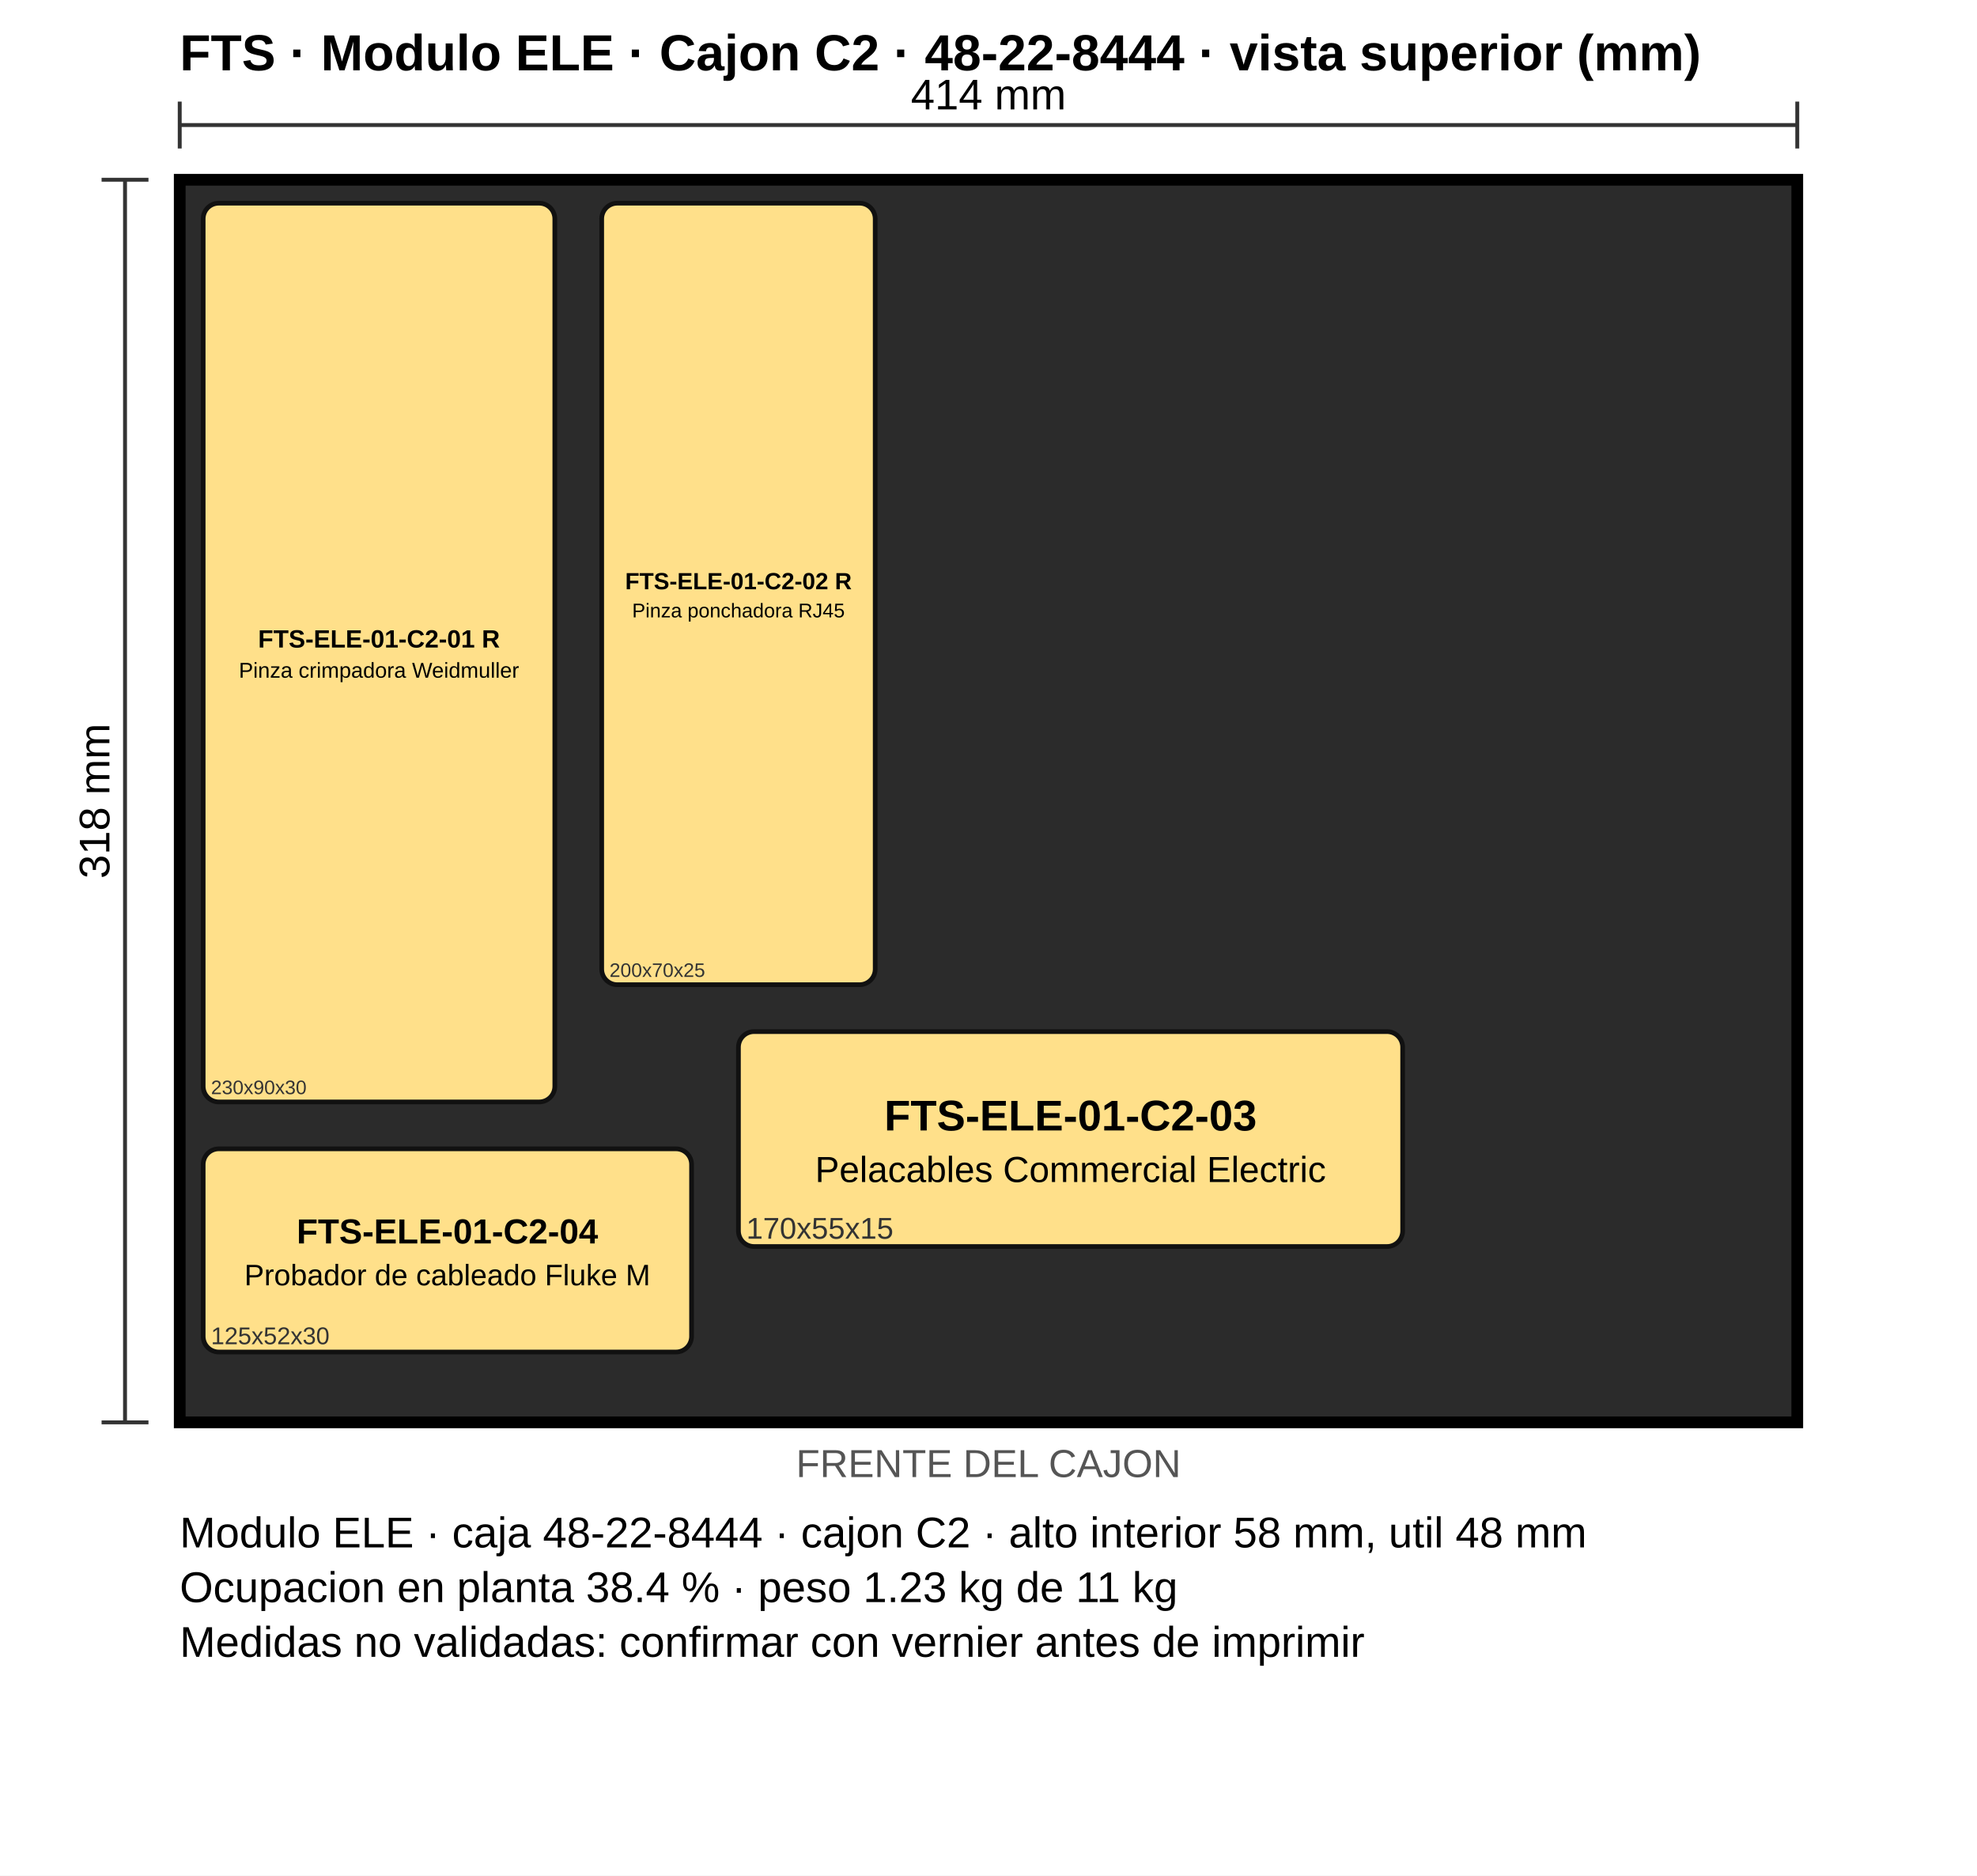
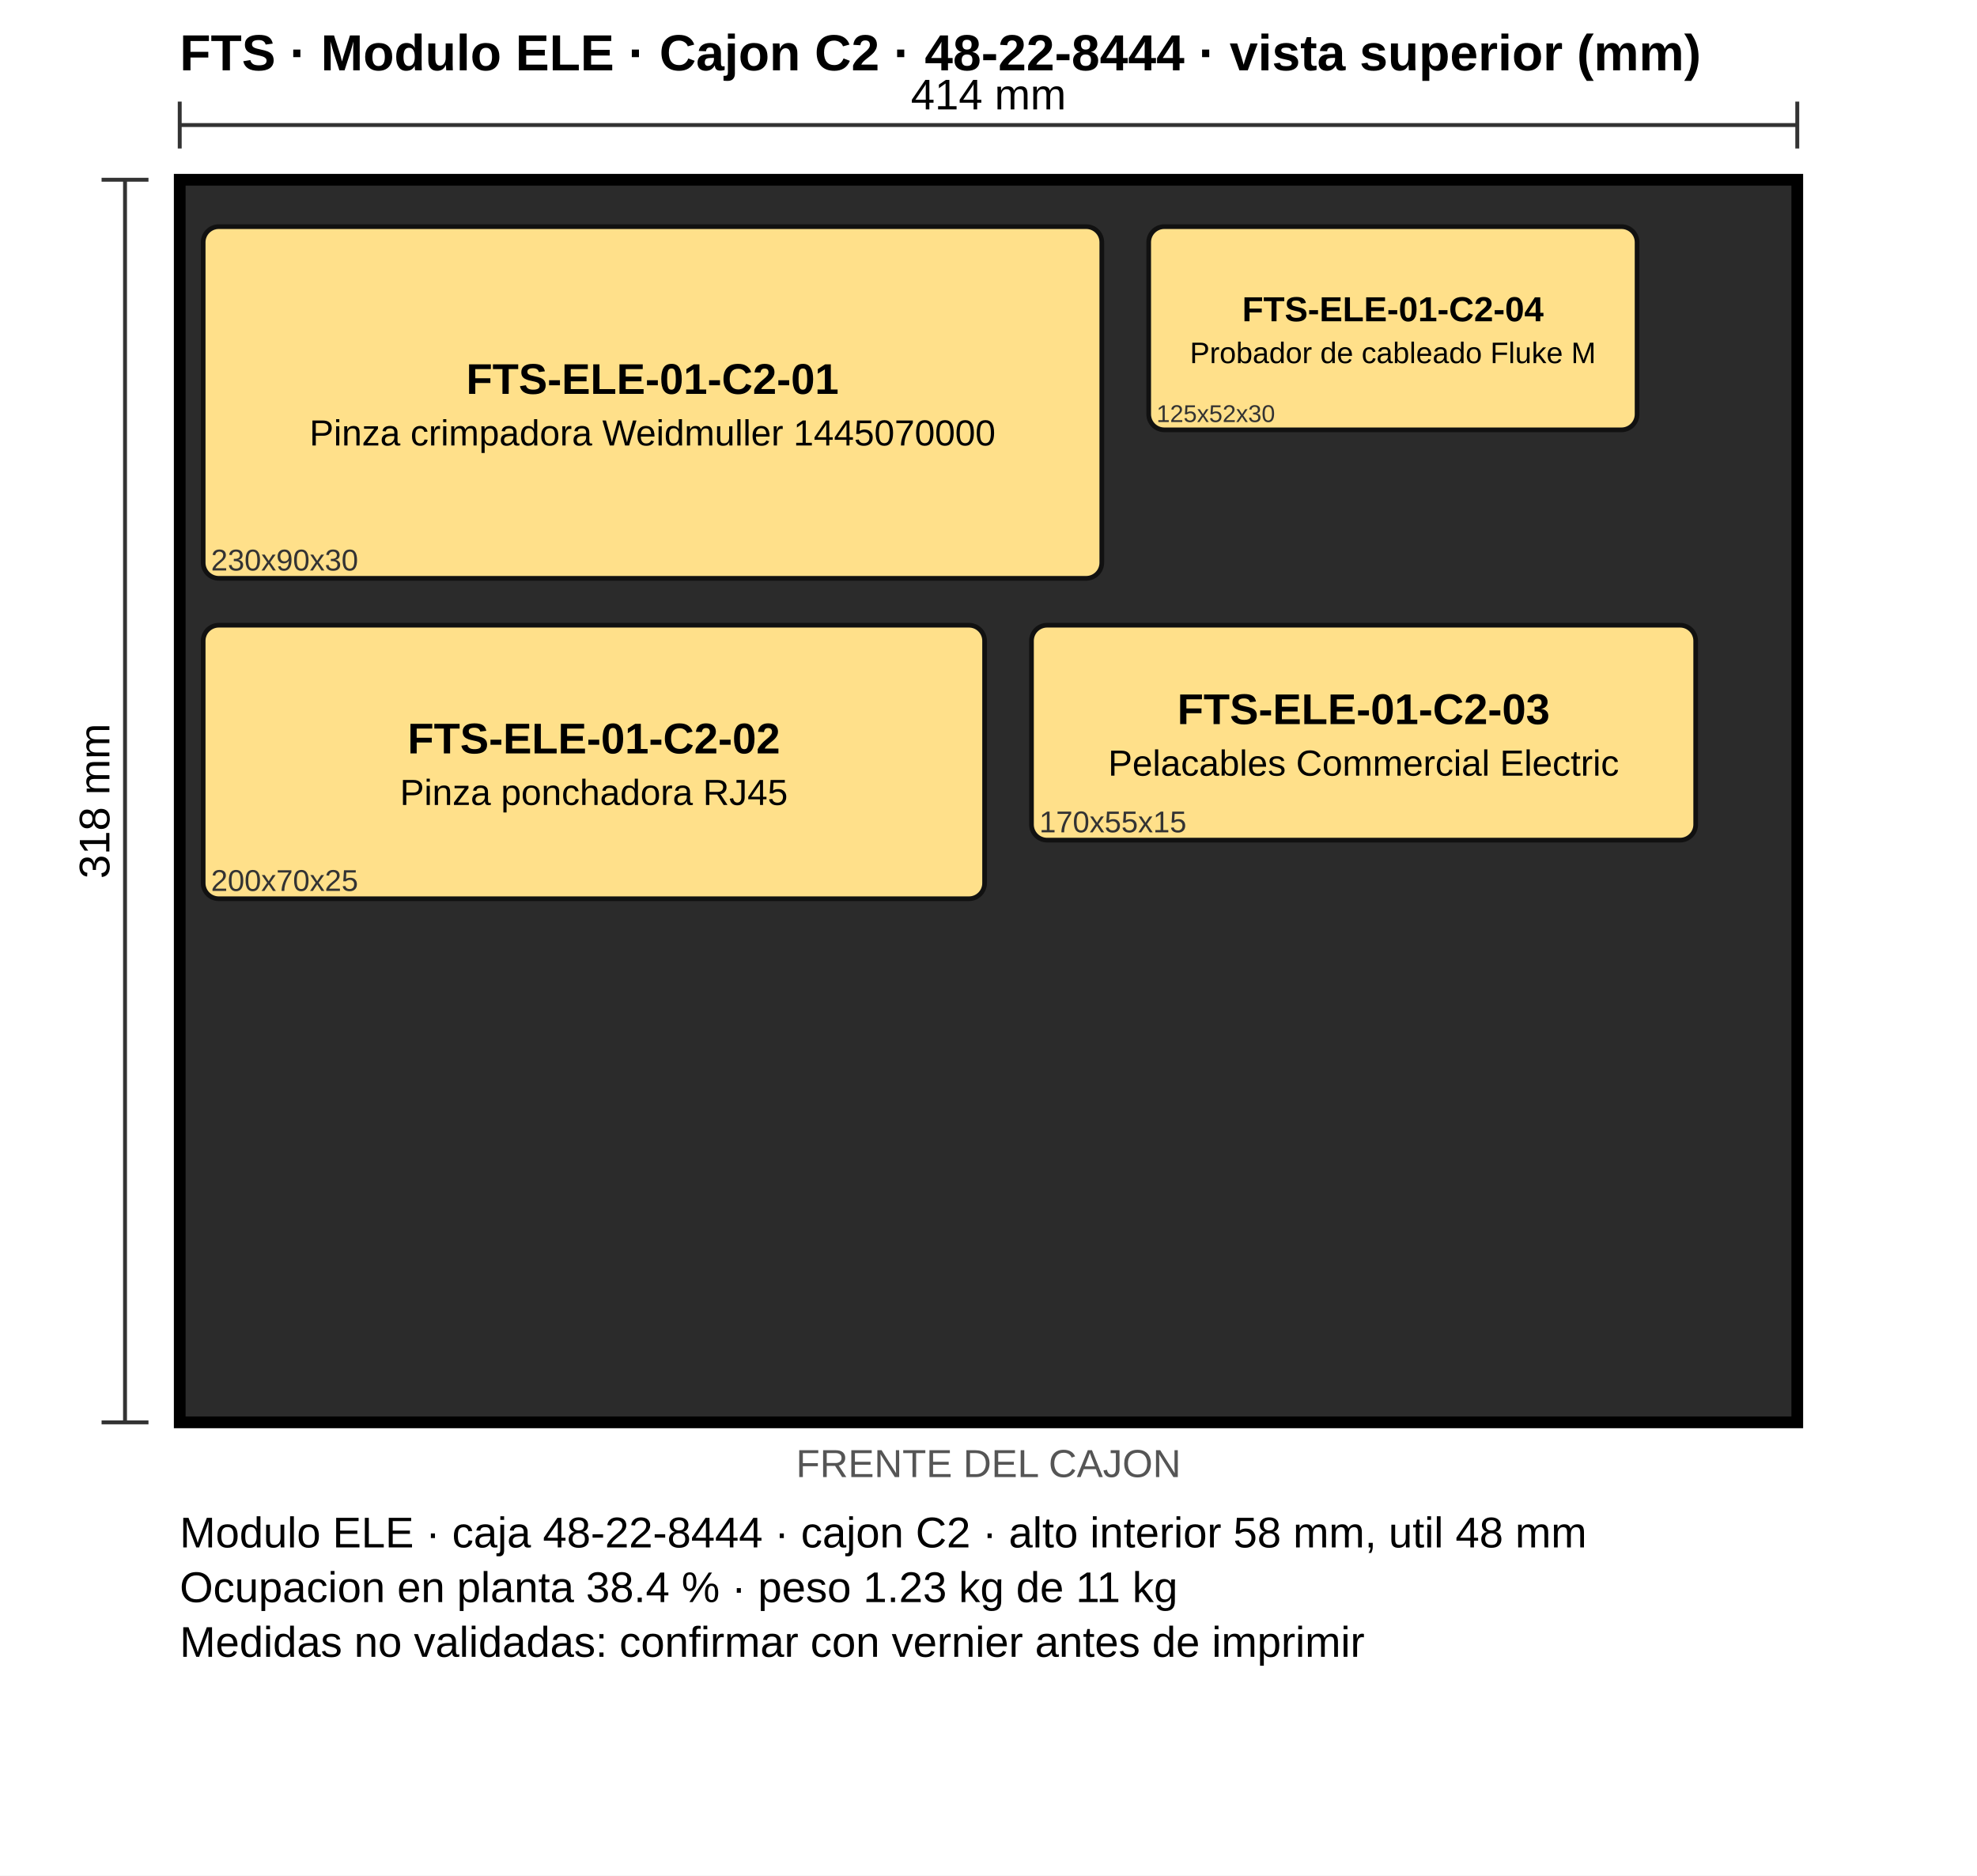
<svg xmlns="http://www.w3.org/2000/svg" viewBox="0 0 506 480" width="810" font-family="Arial, sans-serif">
  <rect x="0" y="0" width="506" height="480" fill="#ffffff" />
  <text x="46" y="18" font-size="13" font-weight="bold">FTS · Modulo ELE · Cajon C2 · 48-22-8444 · vista superior (mm)</text>
  <rect x="46" y="46" width="414" height="318" fill="#2b2b2b" stroke="#000" stroke-width="3" />
  <line x1="46" y1="32" x2="460" y2="32" stroke="#333" stroke-width="1" />
  <line x1="46" y1="26" x2="46" y2="38" stroke="#333" />
  <line x1="460" y1="26" x2="460" y2="38" stroke="#333" />
  <text x="253.0" y="28" font-size="11" text-anchor="middle">414 mm</text>
  <line x1="32" y1="46" x2="32" y2="364" stroke="#333" />
  <line x1="26" y1="46" x2="38" y2="46" stroke="#333" />
  <line x1="26" y1="364" x2="38" y2="364" stroke="#333" />
  <text x="28" y="205.0" font-size="11" text-anchor="middle" transform="rotate(-90 28 205.0)">318 mm</text>
  <text x="253.0" y="378" font-size="10" text-anchor="middle" fill="#555">FRENTE DEL CAJON</text>
-   <rect x="52" y="52" width="90" height="230" rx="4" fill="#FFE08A" stroke="#111" stroke-width="1.2" />
-   <text x="97.0" y="165.714" font-size="6.4" text-anchor="middle" font-weight="bold">FTS-ELE-01-C2-01 R</text>
-   <text x="97.0" y="173.429" font-size="5.5" text-anchor="middle">Pinza crimpadora Weidmuller </text>
-   <text x="54" y="280" font-size="5.0" fill="#333">230x90x30</text>
-   <rect x="154" y="52" width="70" height="200" rx="4" fill="#FFE08A" stroke="#111" stroke-width="1.2" />
-   <text x="189.0" y="150.8" font-size="6.0" text-anchor="middle" font-weight="bold">FTS-ELE-01-C2-02 R</text>
-   <text x="189.0" y="158.0" font-size="5.1" text-anchor="middle">Pinza ponchadora RJ45</text>
-   <text x="156" y="250" font-size="5.0" fill="#333">200x70x25</text>
-   <rect x="189" y="264" width="170" height="55" rx="4" fill="#FFE08A" stroke="#111" stroke-width="1.2" />
-   <text x="274.0" y="289.3" font-size="11.0" text-anchor="middle" font-weight="bold">FTS-ELE-01-C2-03</text>
-   <text x="274.0" y="302.5" font-size="9.3" text-anchor="middle">Pelacables Commercial Electric</text>
-   <text x="191" y="317" font-size="7.7" fill="#333">170x55x15</text>
-   <rect x="52" y="294" width="125" height="52" rx="4" fill="#FFE08A" stroke="#111" stroke-width="1.2" />
-   <text x="114.5" y="318.214" font-size="8.9" text-anchor="middle" font-weight="bold">FTS-ELE-01-C2-04</text>
-   <text x="114.5" y="328.929" font-size="7.6" text-anchor="middle">Probador de cableado Fluke M</text>
-   <text x="54" y="344" font-size="6.2" fill="#333">125x52x30</text>
+   <rect x="52" y="58" width="230.0" height="90.0" rx="4" fill="#FFE08A" stroke="#111" stroke-width="1.2" />
+   <text x="167.0" y="100.8" font-size="11.0" text-anchor="middle" font-weight="bold">FTS-ELE-01-C2-01</text>
+   <text x="167.0" y="114.0" font-size="9.3" text-anchor="middle">Pinza crimpadora Weidmuller 1445070000</text>
+   <text x="54" y="146.0" font-size="7.7" fill="#333">230x90x30</text>
+   <rect x="52" y="160.0" width="200.0" height="70.0" rx="4" fill="#FFE08A" stroke="#111" stroke-width="1.2" />
+   <text x="152.0" y="192.8" font-size="11.0" text-anchor="middle" font-weight="bold">FTS-ELE-01-C2-02</text>
+   <text x="152.0" y="206.0" font-size="9.3" text-anchor="middle">Pinza ponchadora RJ45</text>
+   <text x="54" y="228.0" font-size="7.7" fill="#333">200x70x25</text>
+   <rect x="264.0" y="160.0" width="170.0" height="55.0" rx="4" fill="#FFE08A" stroke="#111" stroke-width="1.2" />
+   <text x="349.0" y="185.3" font-size="11.0" text-anchor="middle" font-weight="bold">FTS-ELE-01-C2-03</text>
+   <text x="349.0" y="198.5" font-size="9.3" text-anchor="middle">Pelacables Commercial Electric</text>
+   <text x="266.0" y="213.0" font-size="7.7" fill="#333">170x55x15</text>
+   <rect x="294.0" y="58" width="125.0" height="52.0" rx="4" fill="#FFE08A" stroke="#111" stroke-width="1.2" />
+   <text x="356.5" y="82.214" font-size="8.9" text-anchor="middle" font-weight="bold">FTS-ELE-01-C2-04</text>
+   <text x="356.5" y="92.929" font-size="7.6" text-anchor="middle">Probador de cableado Fluke M</text>
+   <text x="296.0" y="108.0" font-size="6.2" fill="#333">125x52x30</text>
  <text x="46" y="396" font-size="11" fill="#000">Modulo ELE · caja 48-22-8444 · cajon C2 · alto interior 58 mm, util 48 mm</text>
  <text x="46" y="410" font-size="11" fill="#000">Ocupacion en planta 38.4 % · peso 1.23 kg de 11 kg</text>
  <text x="46" y="424" font-size="11" fill="#000">Medidas no validadas: confirmar con vernier antes de imprimir</text>
</svg>
